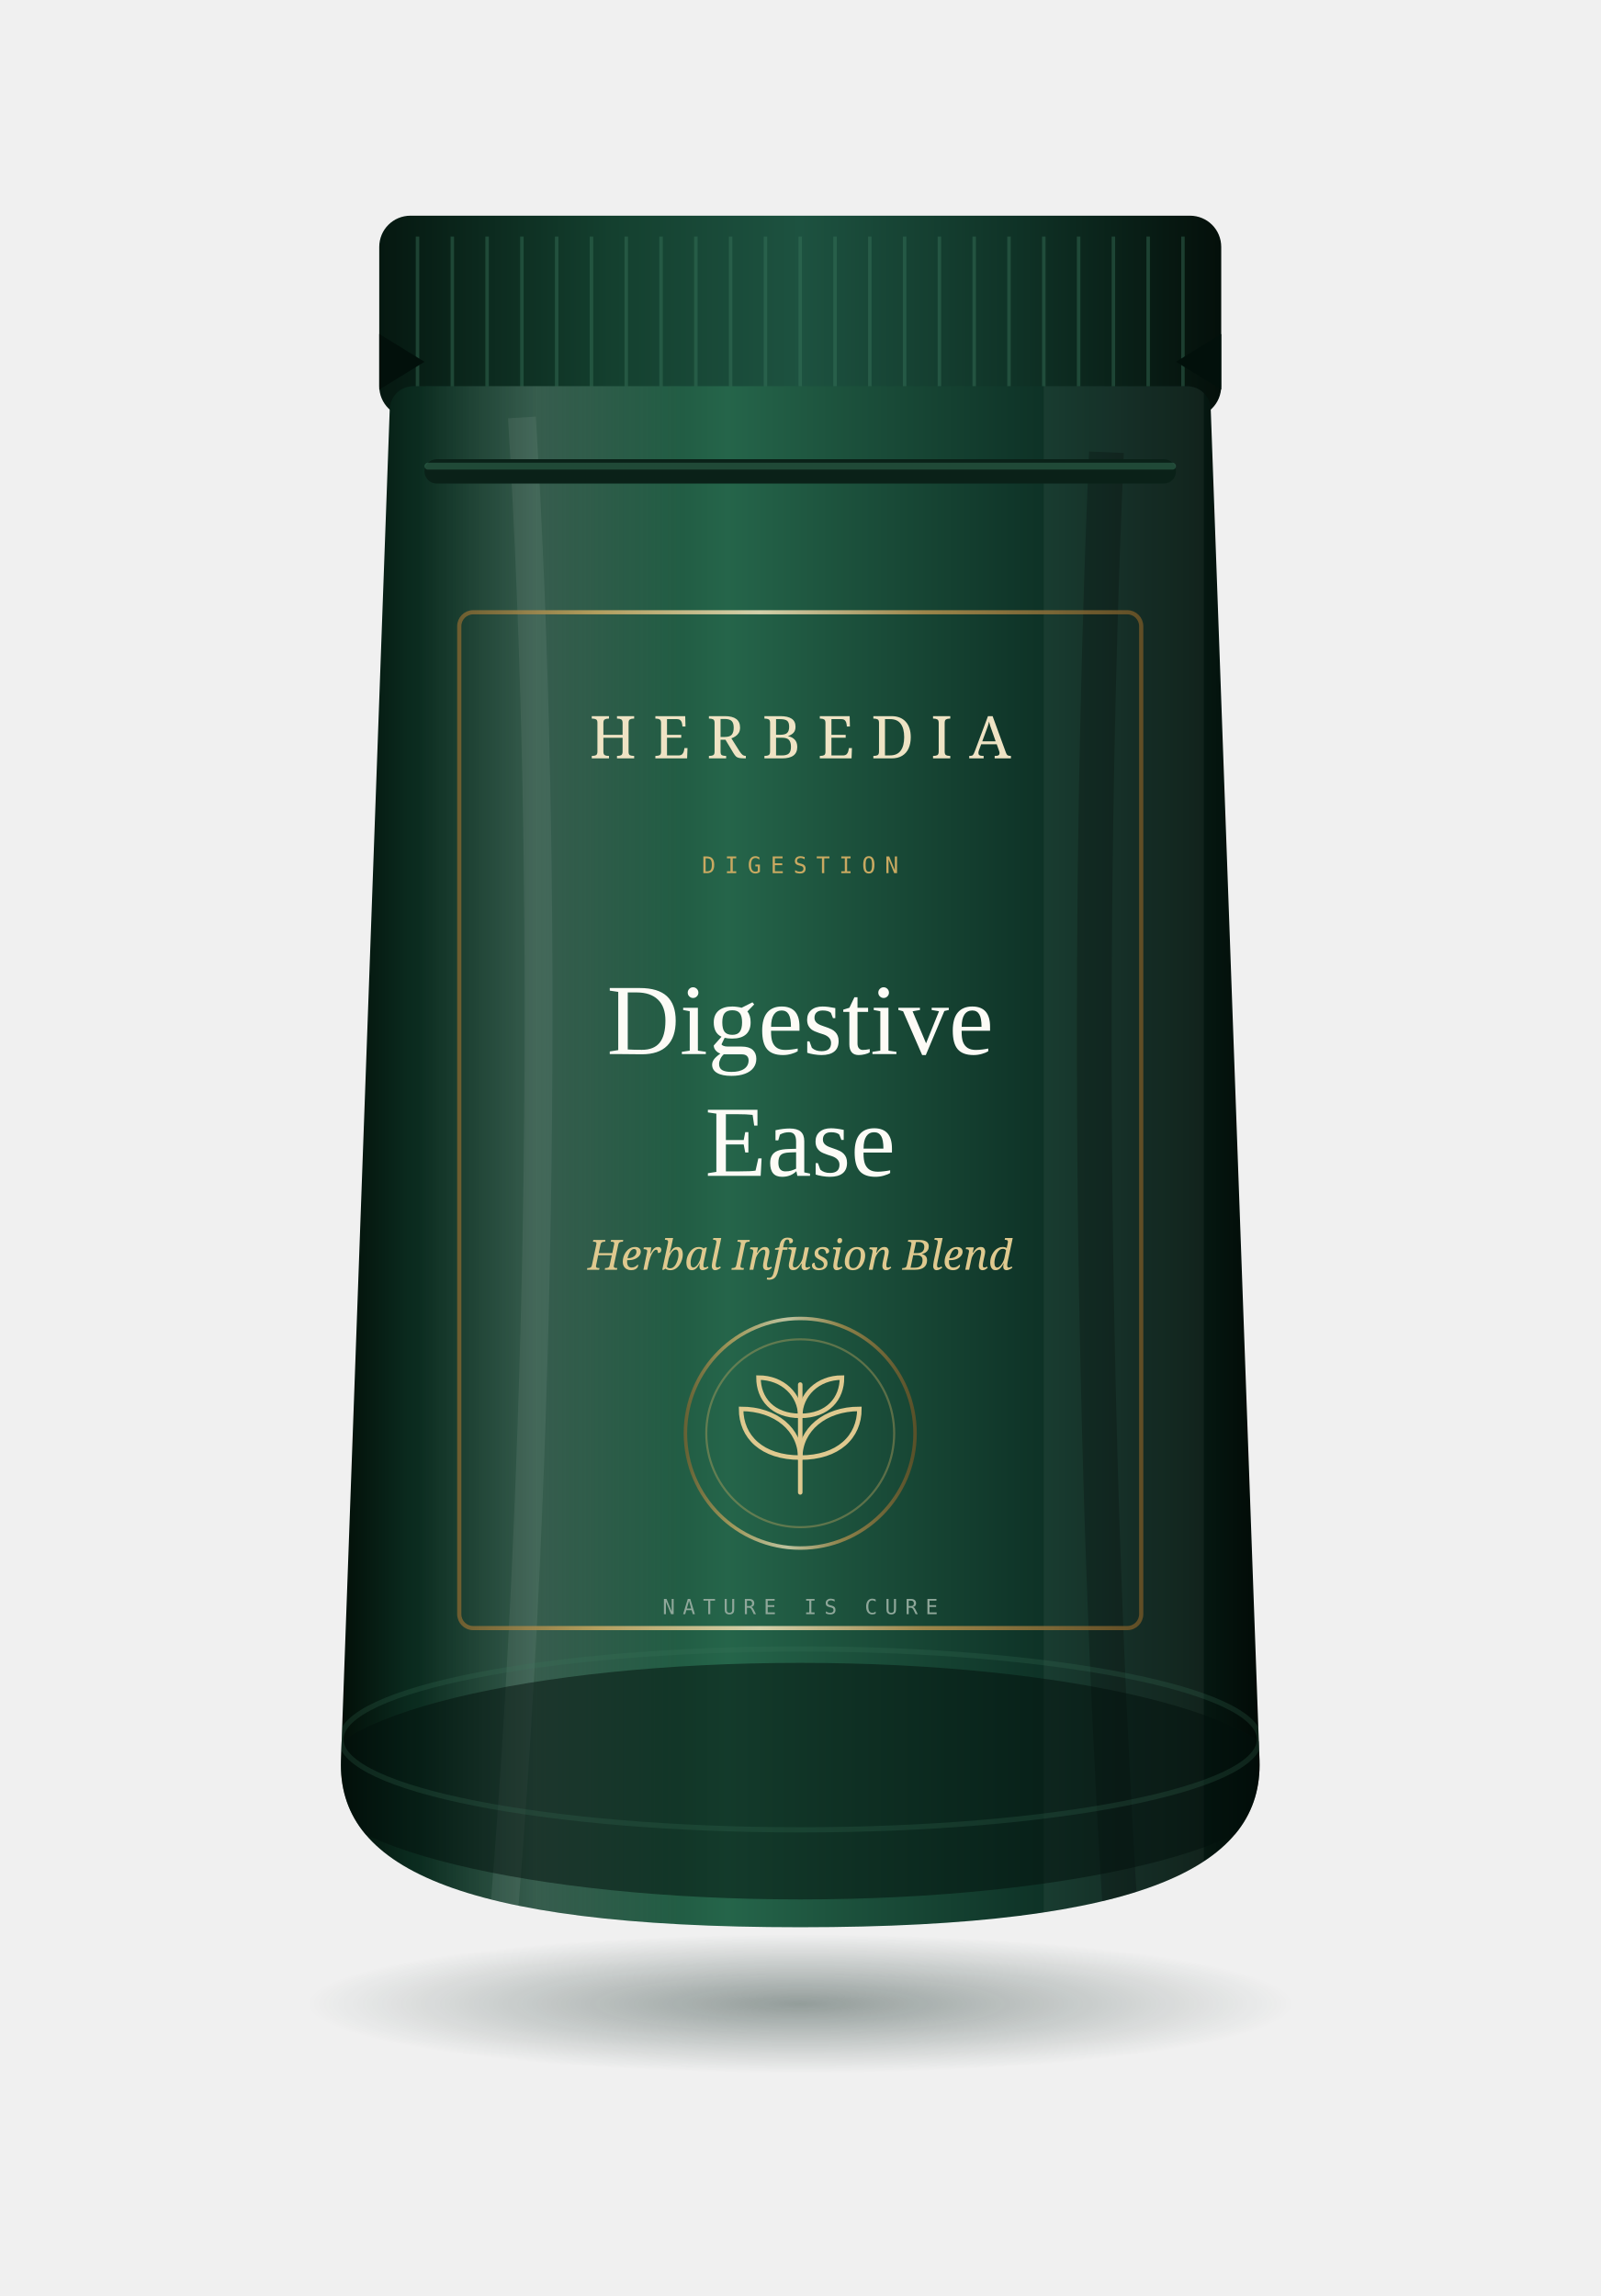
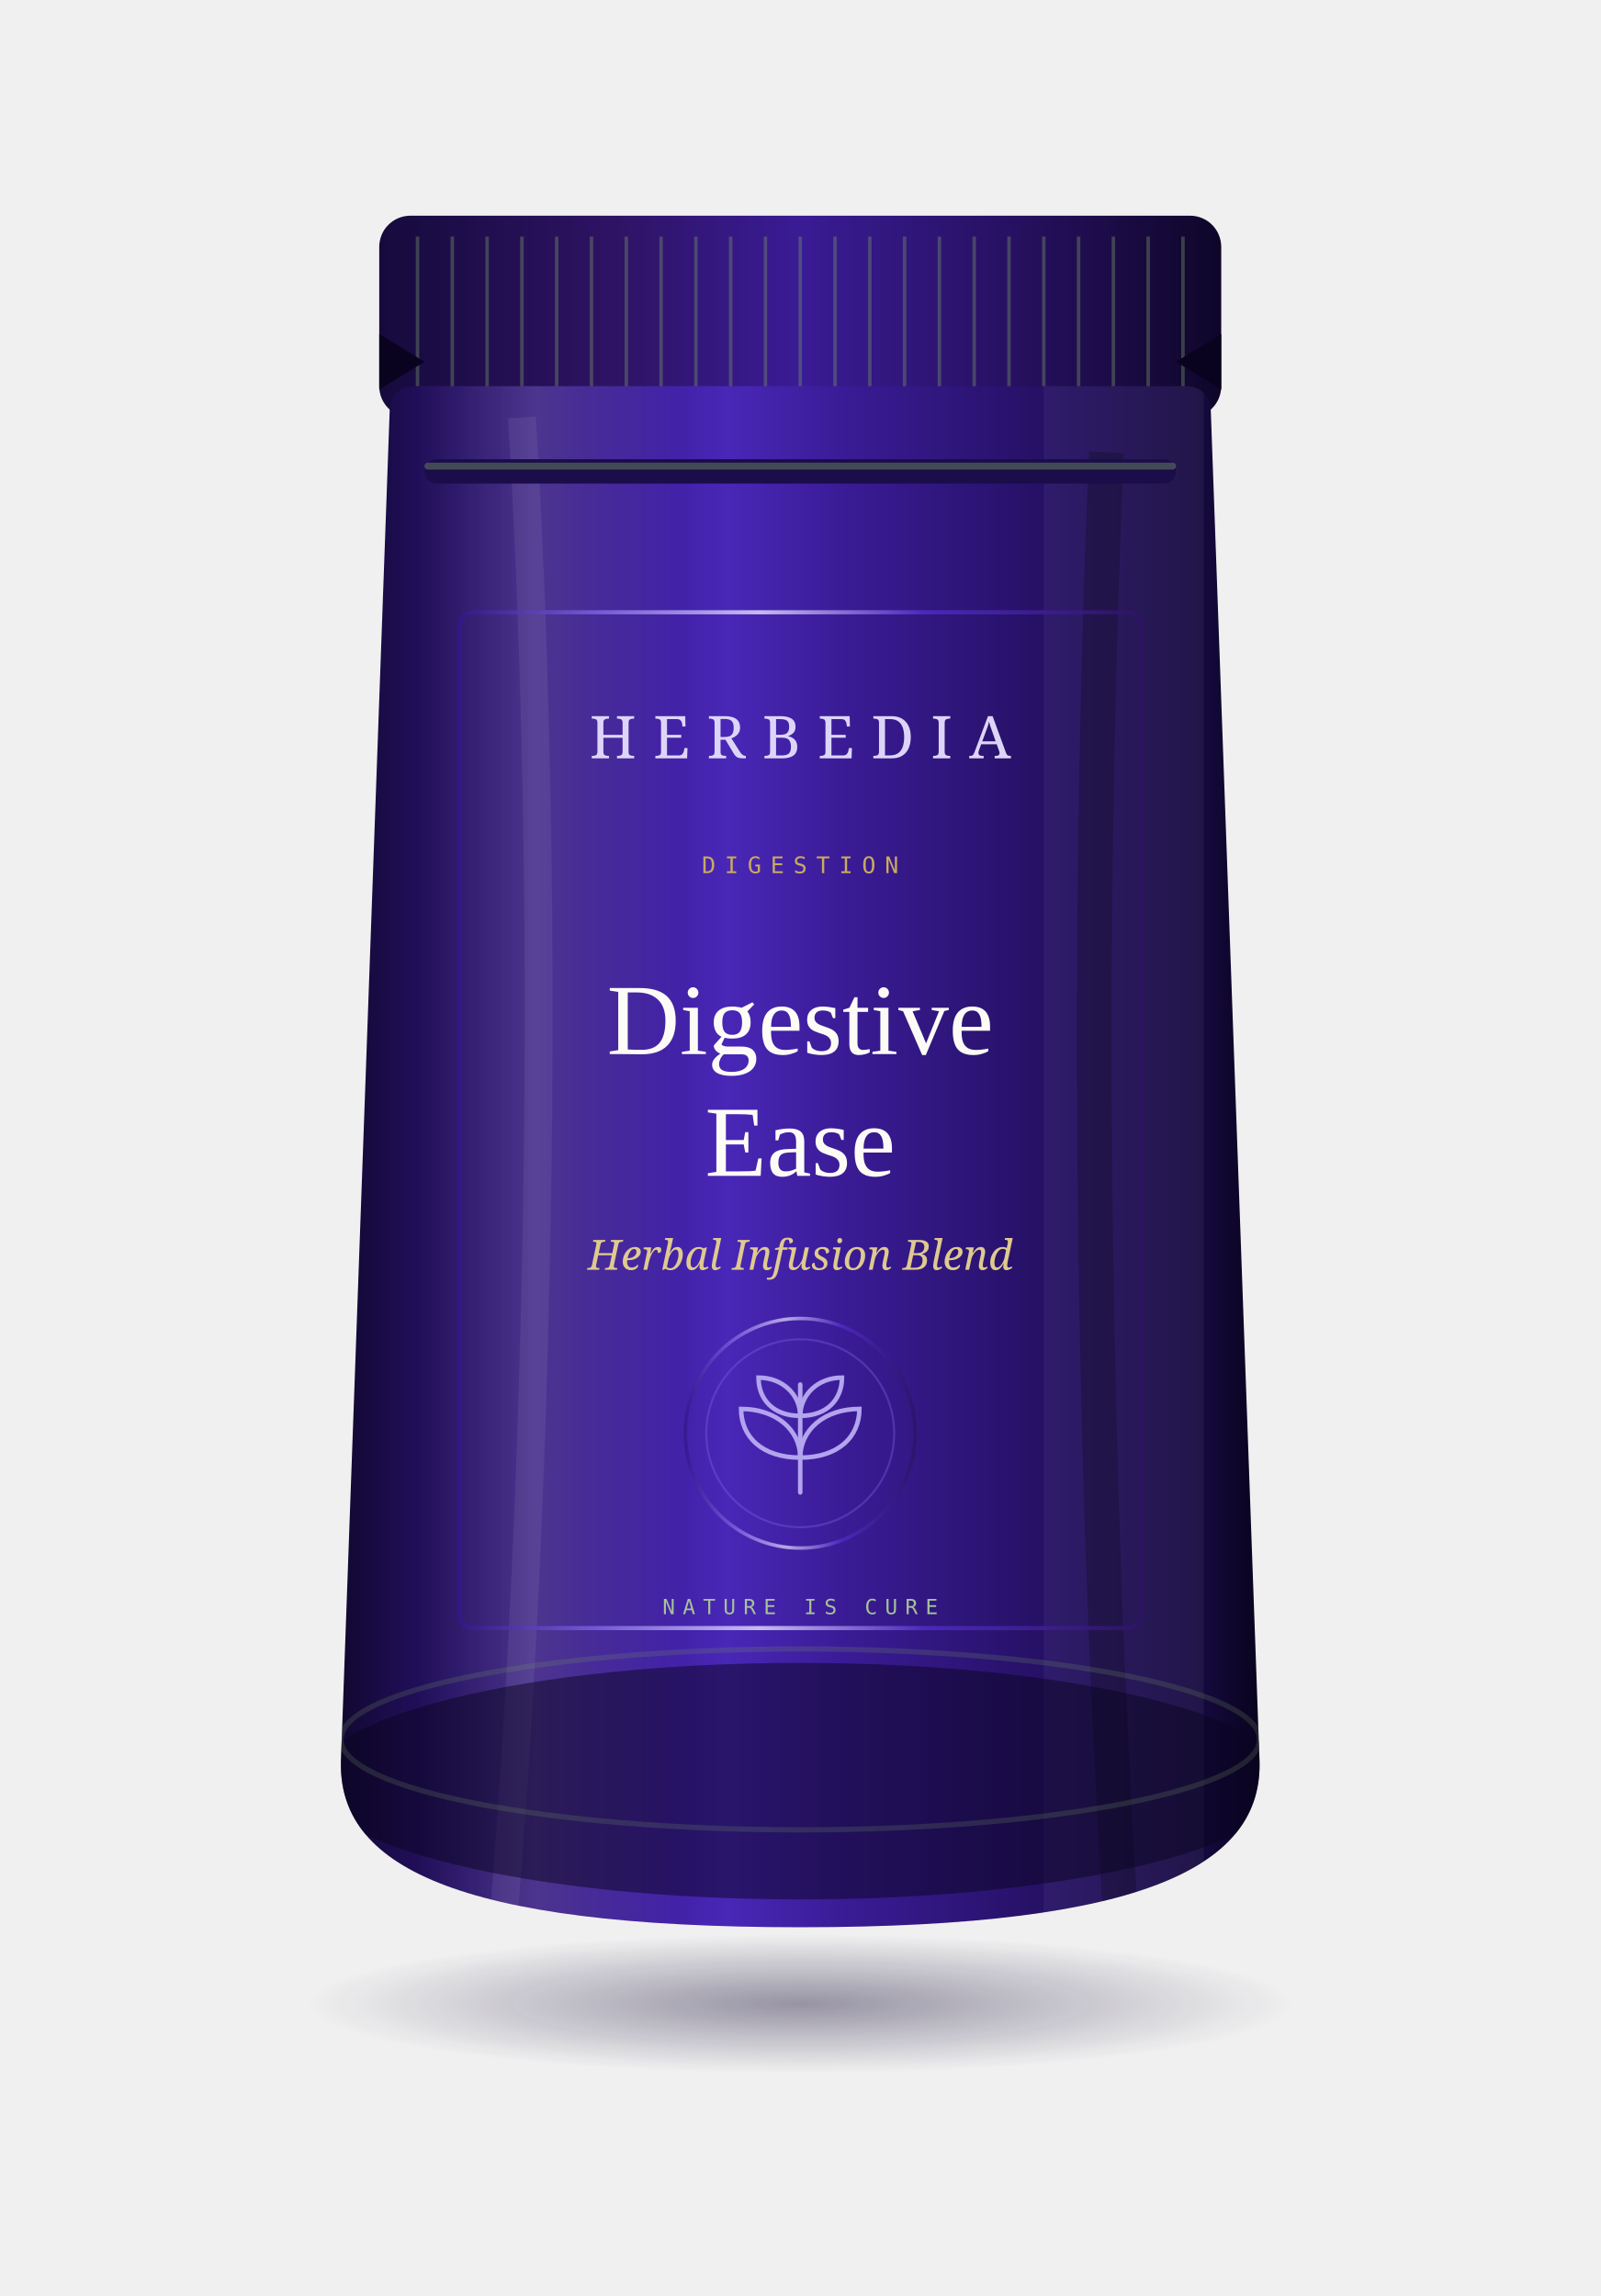
<svg xmlns="http://www.w3.org/2000/svg" viewBox="0 0 460 660" role="img" aria-label="Herbedia Digestive Ease herbal blend in a matte deep-green stand-up pouch">
  <defs>
    <linearGradient id="pg" x1="0" y1="0" x2="1" y2="0">
-       <stop offset="0" stop-color="#031009" />
-       <stop offset=".07" stop-color="#0A2A1E" />
-       <stop offset=".26" stop-color="#1A4B37" />
-       <stop offset=".42" stop-color="#25654A" />
-       <stop offset=".55" stop-color="#1C513C" />
-       <stop offset=".78" stop-color="#0D3025" />
-       <stop offset=".93" stop-color="#061A13" />
-       <stop offset="1" stop-color="#020B07" />
+       <stop offset="0" stop-color="#120833" />
+       <stop offset=".07" stop-color="#1F0E55" />
+       <stop offset=".26" stop-color="#34168A" />
+       <stop offset=".42" stop-color="#4927B7" />
+       <stop offset=".55" stop-color="#3A1B95" />
+       <stop offset=".78" stop-color="#241062" />
+       <stop offset=".93" stop-color="#170B42" />
+       <stop offset="1" stop-color="#0A0320" />
    </linearGradient>
    <linearGradient id="seal" x1="0" y1="0" x2="1" y2="0">
-       <stop offset="0" stop-color="#051710" />
-       <stop offset=".28" stop-color="#14402F" />
-       <stop offset=".5" stop-color="#1D5240" />
-       <stop offset=".76" stop-color="#0F3226" />
-       <stop offset="1" stop-color="#040F0A" />
+       <stop offset="0" stop-color="#150A3C" />
+       <stop offset=".28" stop-color="#2E1364" />
+       <stop offset=".5" stop-color="#3A1B95" />
+       <stop offset=".76" stop-color="#26105F" />
+       <stop offset="1" stop-color="#0E0628" />
    </linearGradient>
    <linearGradient id="foil" x1="0" y1="0" x2="1" y2="0">
-       <stop offset="0" stop-color="#7C6330" />
-       <stop offset=".2" stop-color="#C9A961" />
-       <stop offset=".44" stop-color="#F2E4BC" />
-       <stop offset=".68" stop-color="#B4924F" />
-       <stop offset="1" stop-color="#6E5426" />
+       <stop offset="0" stop-color="#34168A" />
+       <stop offset=".2" stop-color="#7B5FE0" />
+       <stop offset=".44" stop-color="#DDD5F8" />
+       <stop offset=".68" stop-color="#512BC7" />
+       <stop offset="1" stop-color="#2E1364" />
    </linearGradient>
    <linearGradient id="sheen" x1="0" y1="0" x2="1" y2="0">
      <stop offset="0" stop-color="#fff" stop-opacity="0" />
      <stop offset=".45" stop-color="#fff" stop-opacity=".14" />
      <stop offset="1" stop-color="#fff" stop-opacity="0" />
    </linearGradient>
    <radialGradient id="shdw2" cx=".5" cy=".5" r=".5">
-       <stop offset="0" stop-color="#08201A" stop-opacity=".4" />
-       <stop offset="1" stop-color="#08201A" stop-opacity="0" />
+       <stop offset="0" stop-color="#120833" stop-opacity=".4" />
+       <stop offset="1" stop-color="#120833" stop-opacity="0" />
    </radialGradient>
    <clipPath id="pouchClip">
      <path d="M112 118c0-4 3-7 7-7h222c4 0 7 3 7 7l14 388c1 30-32 48-132 48S97 536 98 506l14-388z" />
    </clipPath>
  </defs>
  <ellipse cx="230" cy="576" rx="142" ry="20" fill="url(#shdw2)" />
  <path d="M118 62h224c5 0 9 4 9 9v40c0 5-4 9-9 9H118c-5 0-9-4-9-9V71c0-5 4-9 9-9z" fill="url(#seal)" />
-   <g stroke="#3B7A5E" stroke-width="1" opacity=".4">
+   <g stroke="#749567" stroke-width="1" opacity=".4">
    <path d="M120 68v46M130 68v46M140 68v46M150 68v46M160 68v46M170 68v46M180 68v46M190 68v46M200 68v46M210 68v46M220 68v46M230 68v46M240 68v46M250 68v46M260 68v46M270 68v46M280 68v46M290 68v46M300 68v46M310 68v46M320 68v46M330 68v46M340 68v46" />
  </g>
-   <path d="M109 96l13 8-13 8z" fill="#02100B" />
-   <path d="M351 96l-13 8 13 8z" fill="#02100B" />
+   <path d="M109 96l13 8-13 8z" fill="#0A0320" />
+   <path d="M351 96l-13 8 13 8z" fill="#0A0320" />
  <path d="M112 118c0-4 3-7 7-7h222c4 0 7 3 7 7l14 388c1 30-32 48-132 48S97 536 98 506l14-388z" fill="url(#pg)" />
  <g clip-path="url(#pouchClip)">
    <rect x="120" y="100" width="76" height="470" fill="url(#sheen)" />
    <rect x="300" y="100" width="46" height="470" fill="#fff" opacity=".05" />
    <path d="M150 120c8 130 6 300-6 440" stroke="#fff" stroke-opacity=".07" stroke-width="8" fill="none" />
    <path d="M318 130c-6 140-4 290 4 420" stroke="#000" stroke-opacity=".22" stroke-width="10" fill="none" />
-     <ellipse cx="230" cy="512" rx="140" ry="34" fill="#02100B" opacity=".5" />
-     <ellipse cx="230" cy="500" rx="132" ry="26" fill="none" stroke="#3B7A5E" stroke-opacity=".22" stroke-width="1.5" />
+     <ellipse cx="230" cy="512" rx="140" ry="34" fill="#0A0320" opacity=".5" />
+     <ellipse cx="230" cy="500" rx="132" ry="26" fill="none" stroke="#749567" stroke-opacity=".22" stroke-width="1.5" />
  </g>
-   <rect x="122" y="132" width="216" height="7" rx="3.5" fill="#0A2118" />
-   <rect x="122" y="133" width="216" height="2" rx="1" fill="#3B7A5E" opacity=".45" />
+   <rect x="122" y="132" width="216" height="7" rx="3.5" fill="#1B0C4A" />
+   <rect x="122" y="133" width="216" height="2" rx="1" fill="#749567" opacity=".45" />
  <rect x="132" y="176" width="196" height="292" rx="4" fill="none" stroke="url(#foil)" stroke-width="1.2" opacity=".85" />
  <g text-anchor="middle">
-     <text x="230" y="218" font-family="Newsreader,Georgia,serif" font-size="17" letter-spacing="4.8" fill="#EFE3C4">HERBEDIA</text>
+     <text x="230" y="218" font-family="Newsreader,Georgia,serif" font-size="17" letter-spacing="4.8" fill="#DDD5F8">HERBEDIA</text>
    <path d="M180 232h100" stroke="url(#foil)" stroke-width="1" />
    <text x="230" y="251" font-family="'JetBrains Mono',monospace" font-size="6.6" letter-spacing="2.6" fill="#C9A961">DIGESTION</text>
    <text x="230" y="303" font-size="29" fill="#FDFBF6">Digestive</text>
    <text x="230" y="338" font-size="29" fill="#FDFBF6">Ease</text>
    <text x="230" y="365" font-family="Newsreader,Georgia,serif" font-size="12" font-style="italic" fill="#DFC98F">Herbal Infusion Blend</text>
  </g>
  <g transform="translate(230 412)">
    <circle r="33" fill="none" stroke="url(#foil)" stroke-width="1" opacity=".75" />
-     <circle r="27" fill="none" stroke="#C9A961" stroke-width=".6" opacity=".38" />
-     <g stroke="#DFC98F" stroke-width="1.3" fill="none" stroke-linecap="round">
+     <circle r="27" fill="none" stroke="#7B5FE0" stroke-width=".6" opacity=".38" />
+     <g stroke="#B3A4EE" stroke-width="1.3" fill="none" stroke-linecap="round">
      <path d="M0 17V-14" />
      <path d="M0 7c-11 0-17-6-17-14 10 0 17 6 17 14zM0 7c11 0 17-6 17-14-10 0-17 6-17 14z" />
      <path d="M0-5c-8 0-12-5-12-11 7 0 12 5 12 11zM0-5c8 0 12-5 12-11-7 0-12 5-12 11z" />
    </g>
  </g>
  <g text-anchor="middle">
    <path d="M180 450h100" stroke="url(#foil)" stroke-width=".8" opacity=".55" />
-     <text x="230" y="464" font-family="'JetBrains Mono',monospace" font-size="6" letter-spacing="2.2" fill="#8FA79A">NATURE IS CURE</text>
+     <text x="230" y="464" font-family="'JetBrains Mono',monospace" font-size="6" letter-spacing="2.2" fill="#A6C199">NATURE IS CURE</text>
  </g>
</svg>
